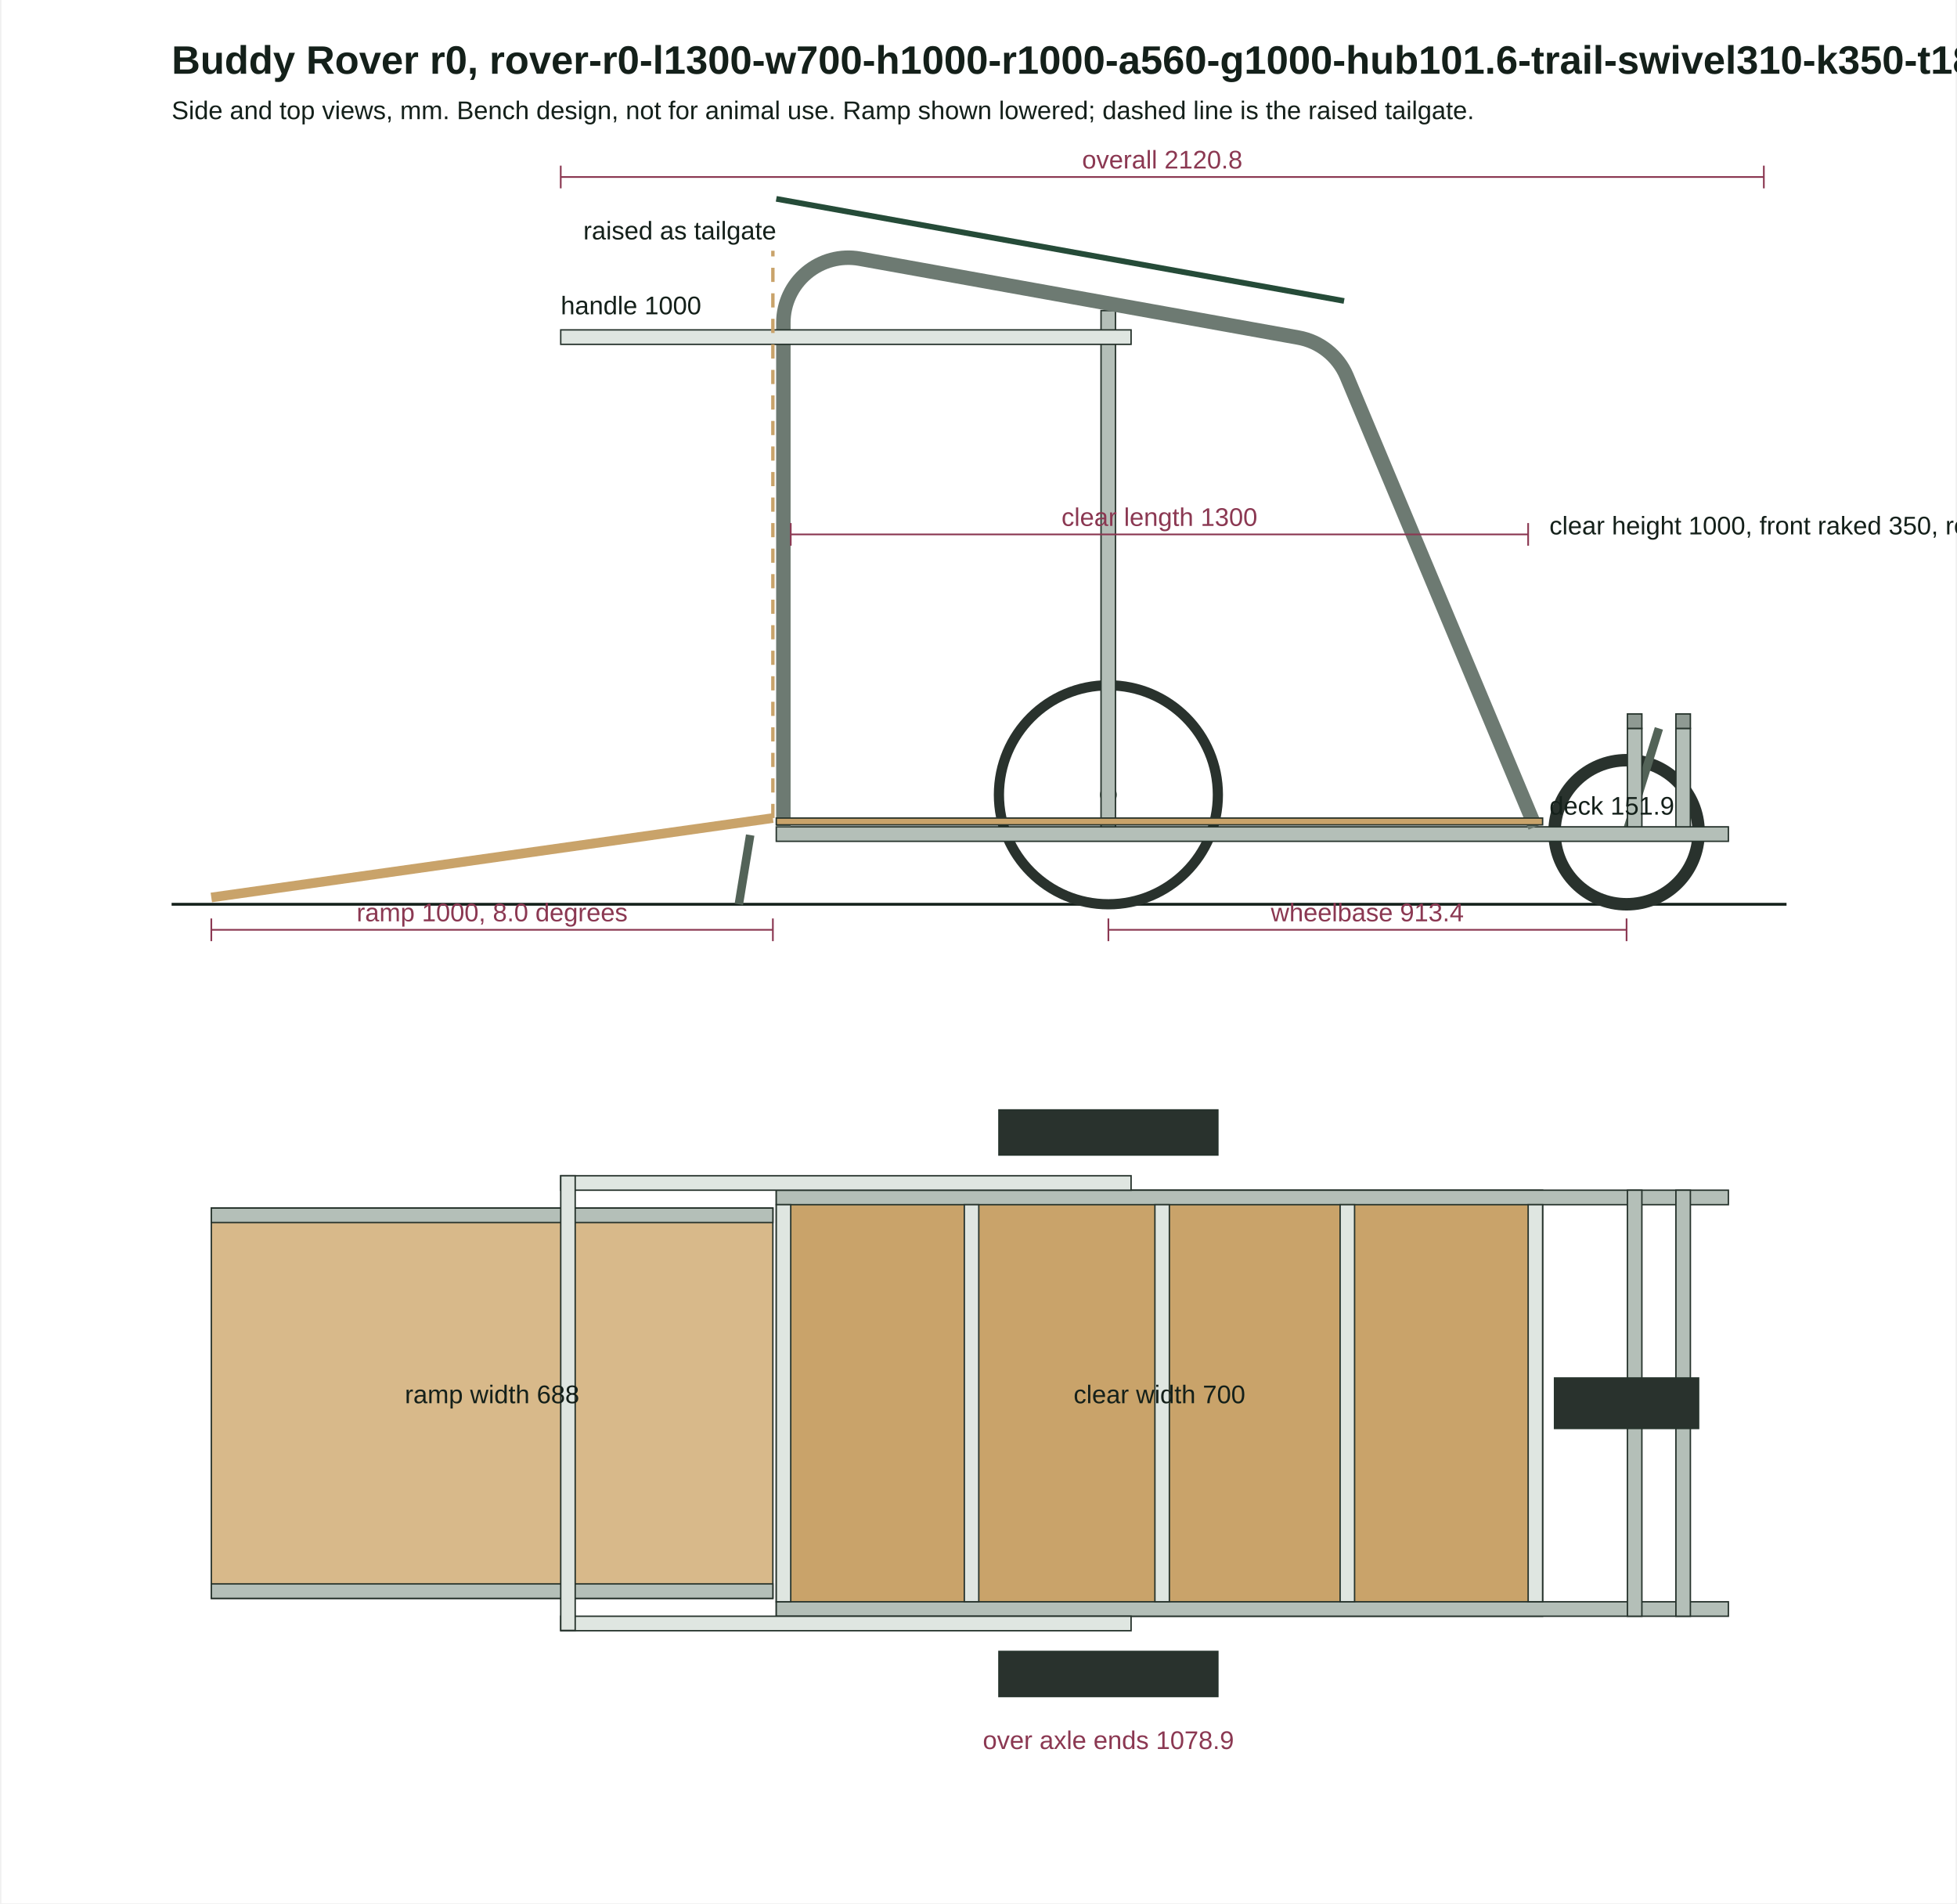
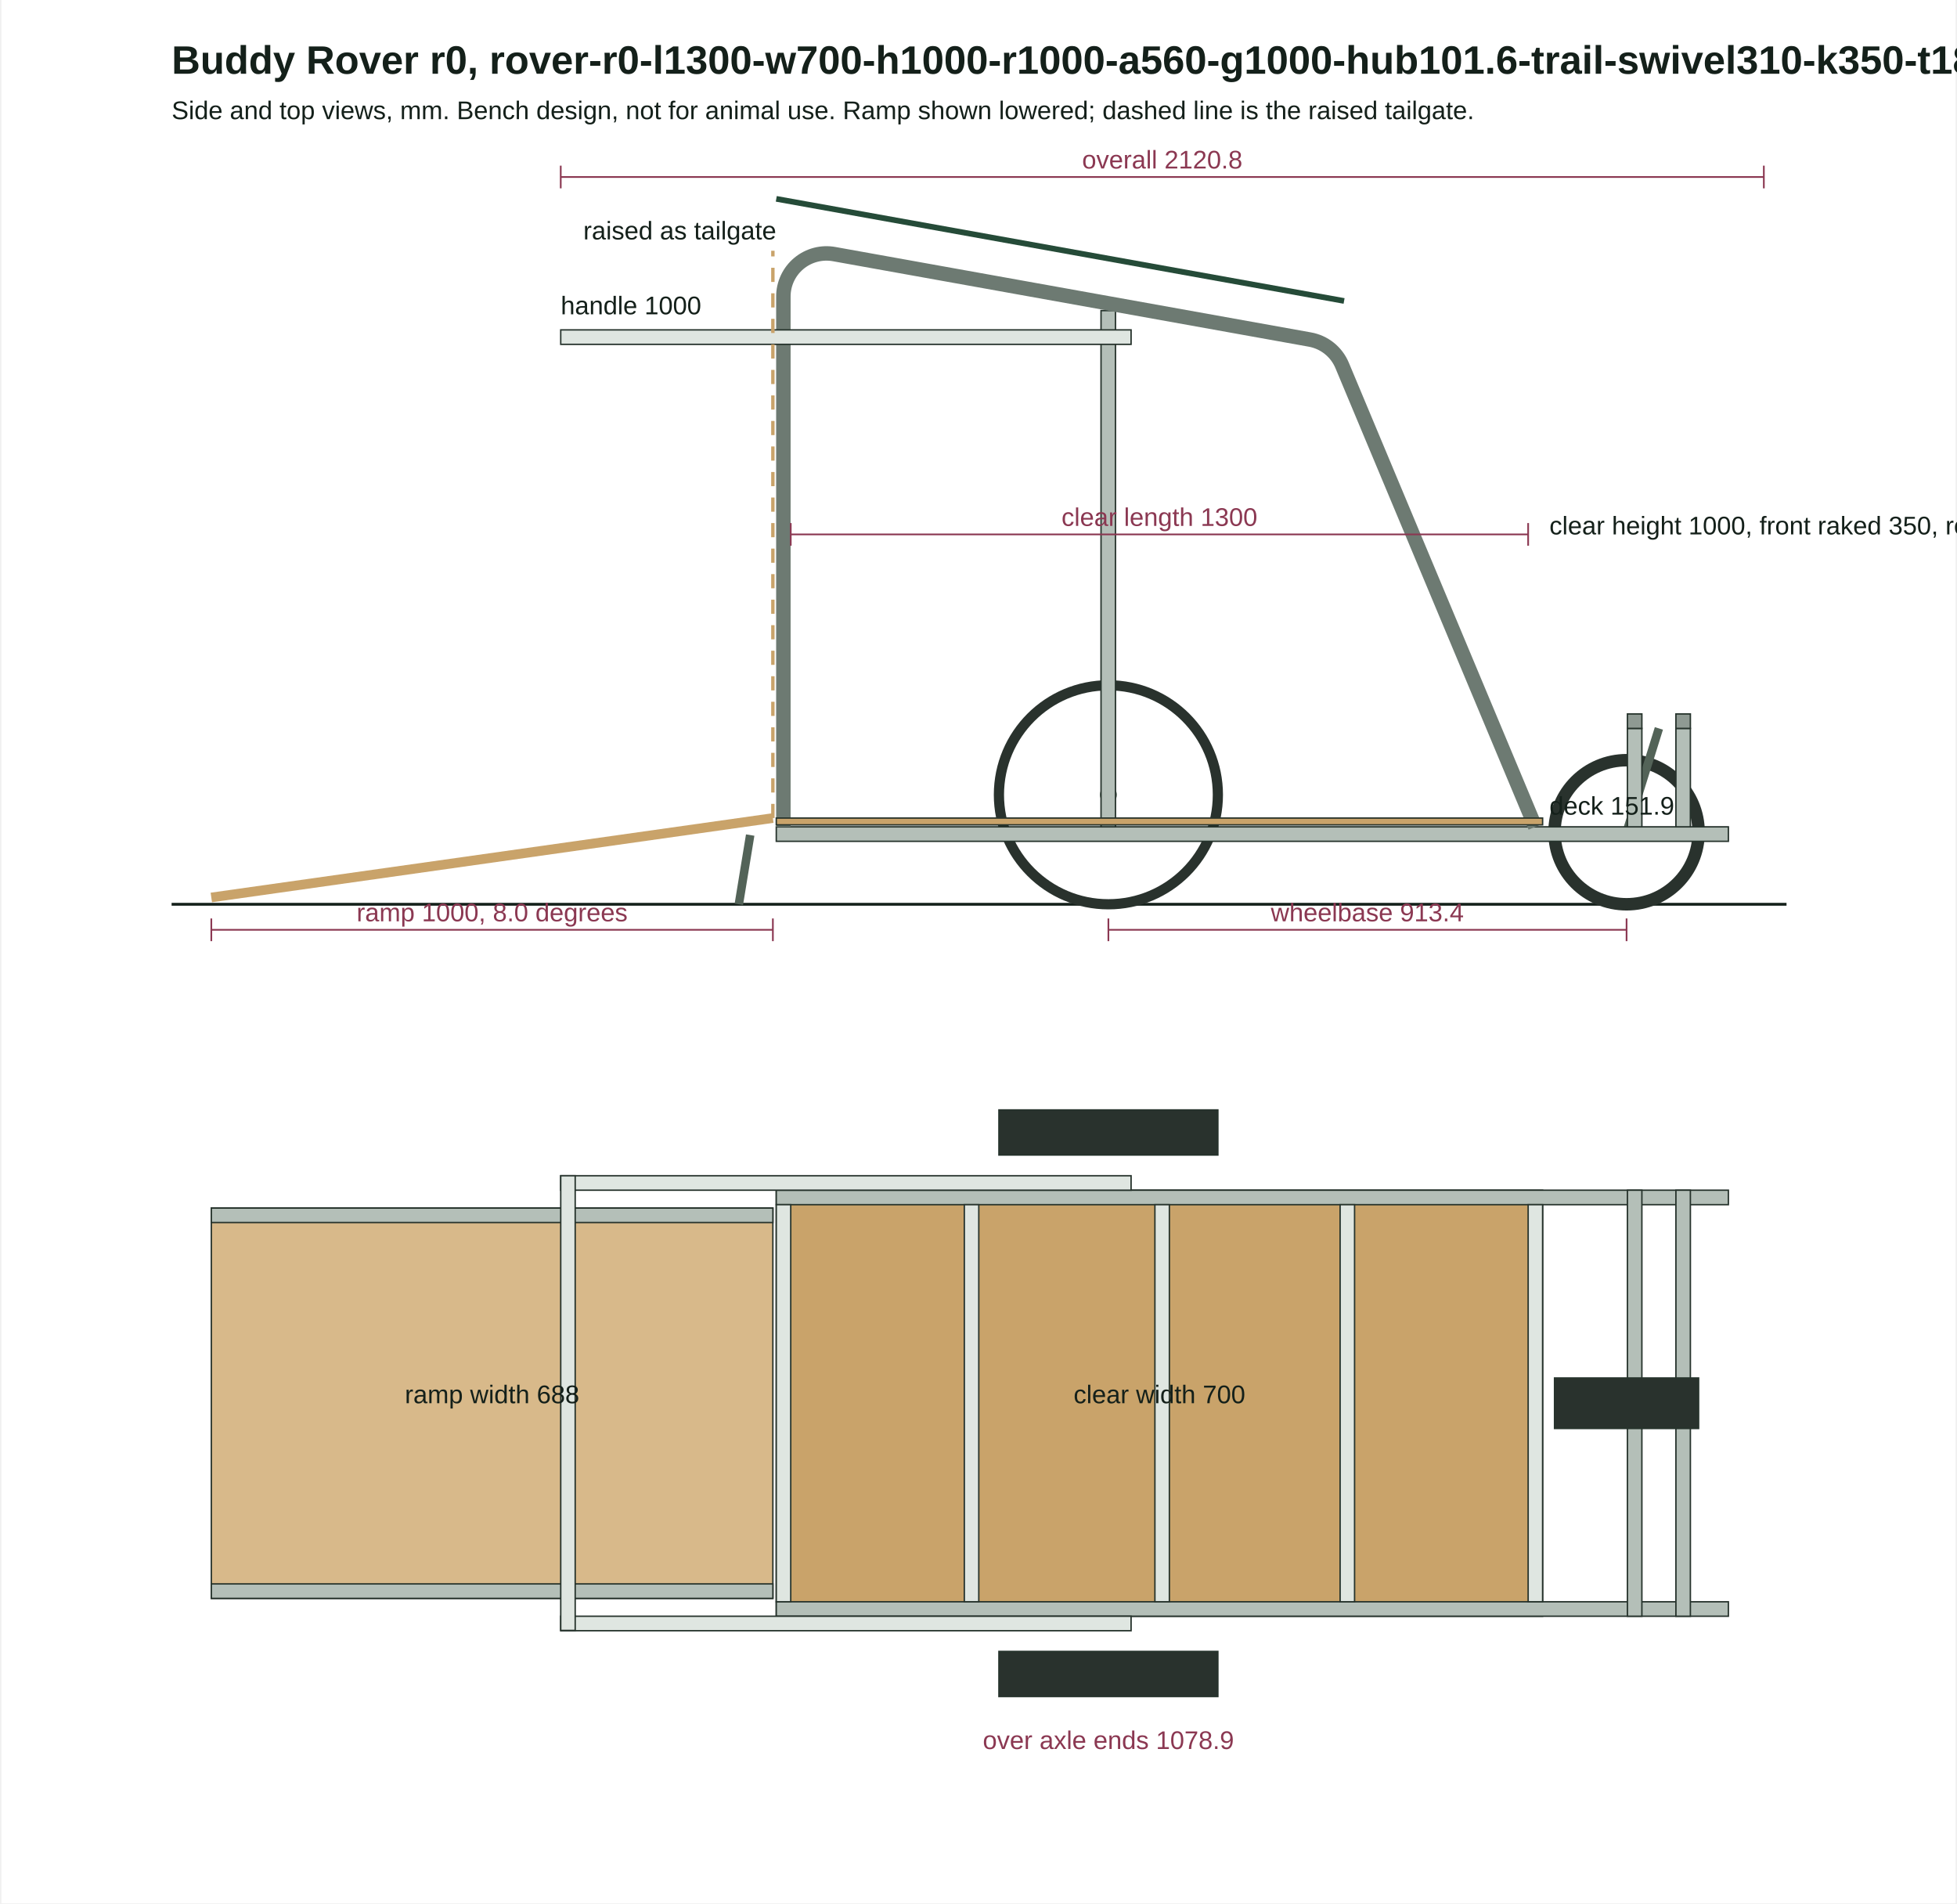
<svg xmlns="http://www.w3.org/2000/svg" viewBox="0 0 689 671" width="1379" height="1341" font-family="Arial, sans-serif">
  <rect width="100%" height="100%" fill="#fff" />
  <text x="60" y="26" font-size="14" font-weight="700" fill="#14201a">Buddy Rover r0, rover-r0-l1300-w700-h1000-r1000-a560-g1000-hub101.6-trail-swivel310-k350-t180-welded-sprung</text>
  <text x="60" y="42" font-size="9" fill="#14201a">Side and top views, mm. Bench design, not for animal use. Ramp shown lowered; dashed line is the raised tailgate.</text>
  <path d="M60.0 318.8H629.4" stroke="#14201a" stroke-width="1" />
  <circle cx="390.3" cy="280.2" r="38.6" fill="none" stroke="#29322d" stroke-width="3.6" />
  <circle cx="390.3" cy="280.2" r="3" fill="#536358" />
  <circle cx="573.0" cy="293.4" r="25.4" fill="none" stroke="#29322d" stroke-width="4.4" />
  <path d="M584.4 256.8L573.0 293.4" stroke="#536358" stroke-width="3" />
  <rect x="273.2" y="291.5" width="335.7" height="5.1" fill="#b4bfb8" stroke="#26332c" stroke-width=".5" />
  <rect x="387.7" y="109.5" width="5.1" height="182.0" fill="#b4bfb8" stroke="#26332c" stroke-width=".5" />
-   <path d="M275.7 291.5L275.7 113.7A22.9 22.9 0 0 1 302.6 91.2L457.2 119.0A22.9 22.9 0 0 1 474.3 132.6L540.8 291.5" fill="none" stroke="#6d7a72" stroke-width="5.1" />
+   <path d="M275.7 291.5L275.7 104.6A15.2 15.2 0 0 1 293.7 89.6L461.3 119.7A15.2 15.2 0 0 1 472.7 128.8L540.8 291.5" fill="none" stroke="#6d7a72" stroke-width="5.1" />
  <rect x="573.3" y="256.8" width="5.1" height="34.7" fill="#b4bfb8" stroke="#26332c" stroke-width=".5" />
  <rect x="573.3" y="251.7" width="5.1" height="5.1" fill="#8f9a93" stroke="#26332c" stroke-width=".5" />
  <rect x="590.4" y="256.8" width="5.1" height="34.7" fill="#b4bfb8" stroke="#26332c" stroke-width=".5" />
  <rect x="590.4" y="251.7" width="5.1" height="5.1" fill="#8f9a93" stroke="#26332c" stroke-width=".5" />
  <rect x="273.2" y="288.4" width="270.2" height="2.4" fill="#c9a36a" stroke="#26332c" stroke-width=".5" />
  <rect x="197.2" y="116.3" width="201.1" height="5.1" fill="#dfe6e1" stroke="#26332c" stroke-width=".5" />
  <path d="M273.2 70.1L473.4 106.1" stroke="#254b38" stroke-width="2" />
  <path d="M272.0 288.4L74.0 316.4" stroke="#c9a36a" stroke-width="3.4" />
  <path d="M272.0 288.4V88.4" stroke="#c9a36a" stroke-width="1.2" stroke-dasharray="5 4" />
  <path d="M264.0 294.4L260.0 318.8" stroke="#536358" stroke-width="3" />
  <path d="M278.3 188.4H538.3M278.3 184.4v8M538.3 184.4v8" stroke="#8b3852" stroke-width=".6" fill="none" />
  <text x="408.3" y="185.4" font-size="9" text-anchor="middle" fill="#8b3852">clear length 1300</text>
  <path d="M74.0 327.8H272.0M74.0 323.8v8M272.0 323.8v8" stroke="#8b3852" stroke-width=".6" fill="none" />
  <text x="173.0" y="324.8" font-size="9" text-anchor="middle" fill="#8b3852">ramp 1000, 8.0 degrees</text>
  <path d="M390.3 327.8H573.0M390.3 323.8v8M573.0 323.8v8" stroke="#8b3852" stroke-width=".6" fill="none" />
  <text x="481.6" y="324.8" font-size="9" text-anchor="middle" fill="#8b3852">wheelbase 913.4</text>
  <path d="M197.2 62.4H621.4M197.2 58.4v8M621.4 58.4v8" stroke="#8b3852" stroke-width=".6" fill="none" />
  <text x="409.3" y="59.4" font-size="9" text-anchor="middle" fill="#8b3852">overall 2120.8</text>
  <text x="545.8" y="188.4" font-size="9" text-anchor="start" fill="#14201a">clear height 1000, front raked 350, roof falls 180</text>
  <text x="545.8" y="287.2" font-size="9" text-anchor="start" fill="#14201a">deck 151.9</text>
  <text x="197.2" y="110.8" font-size="9" text-anchor="start" fill="#14201a">handle 1000</text>
  <text x="273.2" y="84.4" font-size="9" text-anchor="end" fill="#14201a">raised as tailgate</text>
  <rect x="273.2" y="419.6" width="270.2" height="150.2" fill="#c9a36a" stroke="#26332c" stroke-width=".5" />
  <rect x="273.2" y="419.6" width="335.7" height="5.1" fill="#b4bfb8" stroke="#26332c" stroke-width=".5" />
  <rect x="273.2" y="564.7" width="335.7" height="5.1" fill="#b4bfb8" stroke="#26332c" stroke-width=".5" />
  <rect x="273.2" y="424.7" width="5.1" height="140.0" fill="#dfe6e1" stroke="#26332c" stroke-width=".5" />
  <rect x="339.5" y="424.7" width="5.1" height="140.0" fill="#dfe6e1" stroke="#26332c" stroke-width=".5" />
  <rect x="406.7" y="424.7" width="5.1" height="140.0" fill="#dfe6e1" stroke="#26332c" stroke-width=".5" />
  <rect x="472.0" y="424.7" width="5.1" height="140.0" fill="#dfe6e1" stroke="#26332c" stroke-width=".5" />
  <rect x="538.3" y="424.7" width="5.1" height="140.0" fill="#dfe6e1" stroke="#26332c" stroke-width=".5" />
  <rect x="74.0" y="425.9" width="198.0" height="137.6" fill="#d8b98a" stroke="#26332c" stroke-width=".5" />
  <rect x="74.0" y="425.9" width="198.0" height="5.1" fill="#b4bfb8" stroke="#26332c" stroke-width=".5" />
  <rect x="74.0" y="558.4" width="198.0" height="5.1" fill="#b4bfb8" stroke="#26332c" stroke-width=".5" />
  <rect x="351.7" y="391.3" width="77.2" height="15.9" fill="#29322d" stroke="#26332c" stroke-width=".5" />
  <rect x="351.7" y="582.2" width="77.2" height="15.9" fill="#29322d" stroke="#26332c" stroke-width=".5" />
  <rect x="573.3" y="419.6" width="5.1" height="150.2" fill="#b4bfb8" stroke="#26332c" stroke-width=".5" />
  <rect x="590.4" y="419.6" width="5.1" height="150.2" fill="#b4bfb8" stroke="#26332c" stroke-width=".5" />
  <rect x="547.6" y="485.8" width="50.8" height="17.8" fill="#29322d" stroke="#26332c" stroke-width=".5" />
  <rect x="197.2" y="414.5" width="201.1" height="5.1" fill="#dfe6e1" stroke="#26332c" stroke-width=".5" />
  <rect x="197.2" y="569.8" width="201.1" height="5.1" fill="#dfe6e1" stroke="#26332c" stroke-width=".5" />
  <rect x="197.2" y="414.5" width="5.1" height="160.3" fill="#dfe6e1" stroke="#26332c" stroke-width=".5" />
  <text x="408.3" y="494.7" font-size="9" text-anchor="middle" fill="#14201a">clear width 700</text>
  <text x="390.3" y="616.6" font-size="9" text-anchor="middle" fill="#8b3852">over axle ends 1078.9</text>
  <text x="173.0" y="494.7" font-size="9" text-anchor="middle" fill="#14201a">ramp width 688</text>
</svg>
